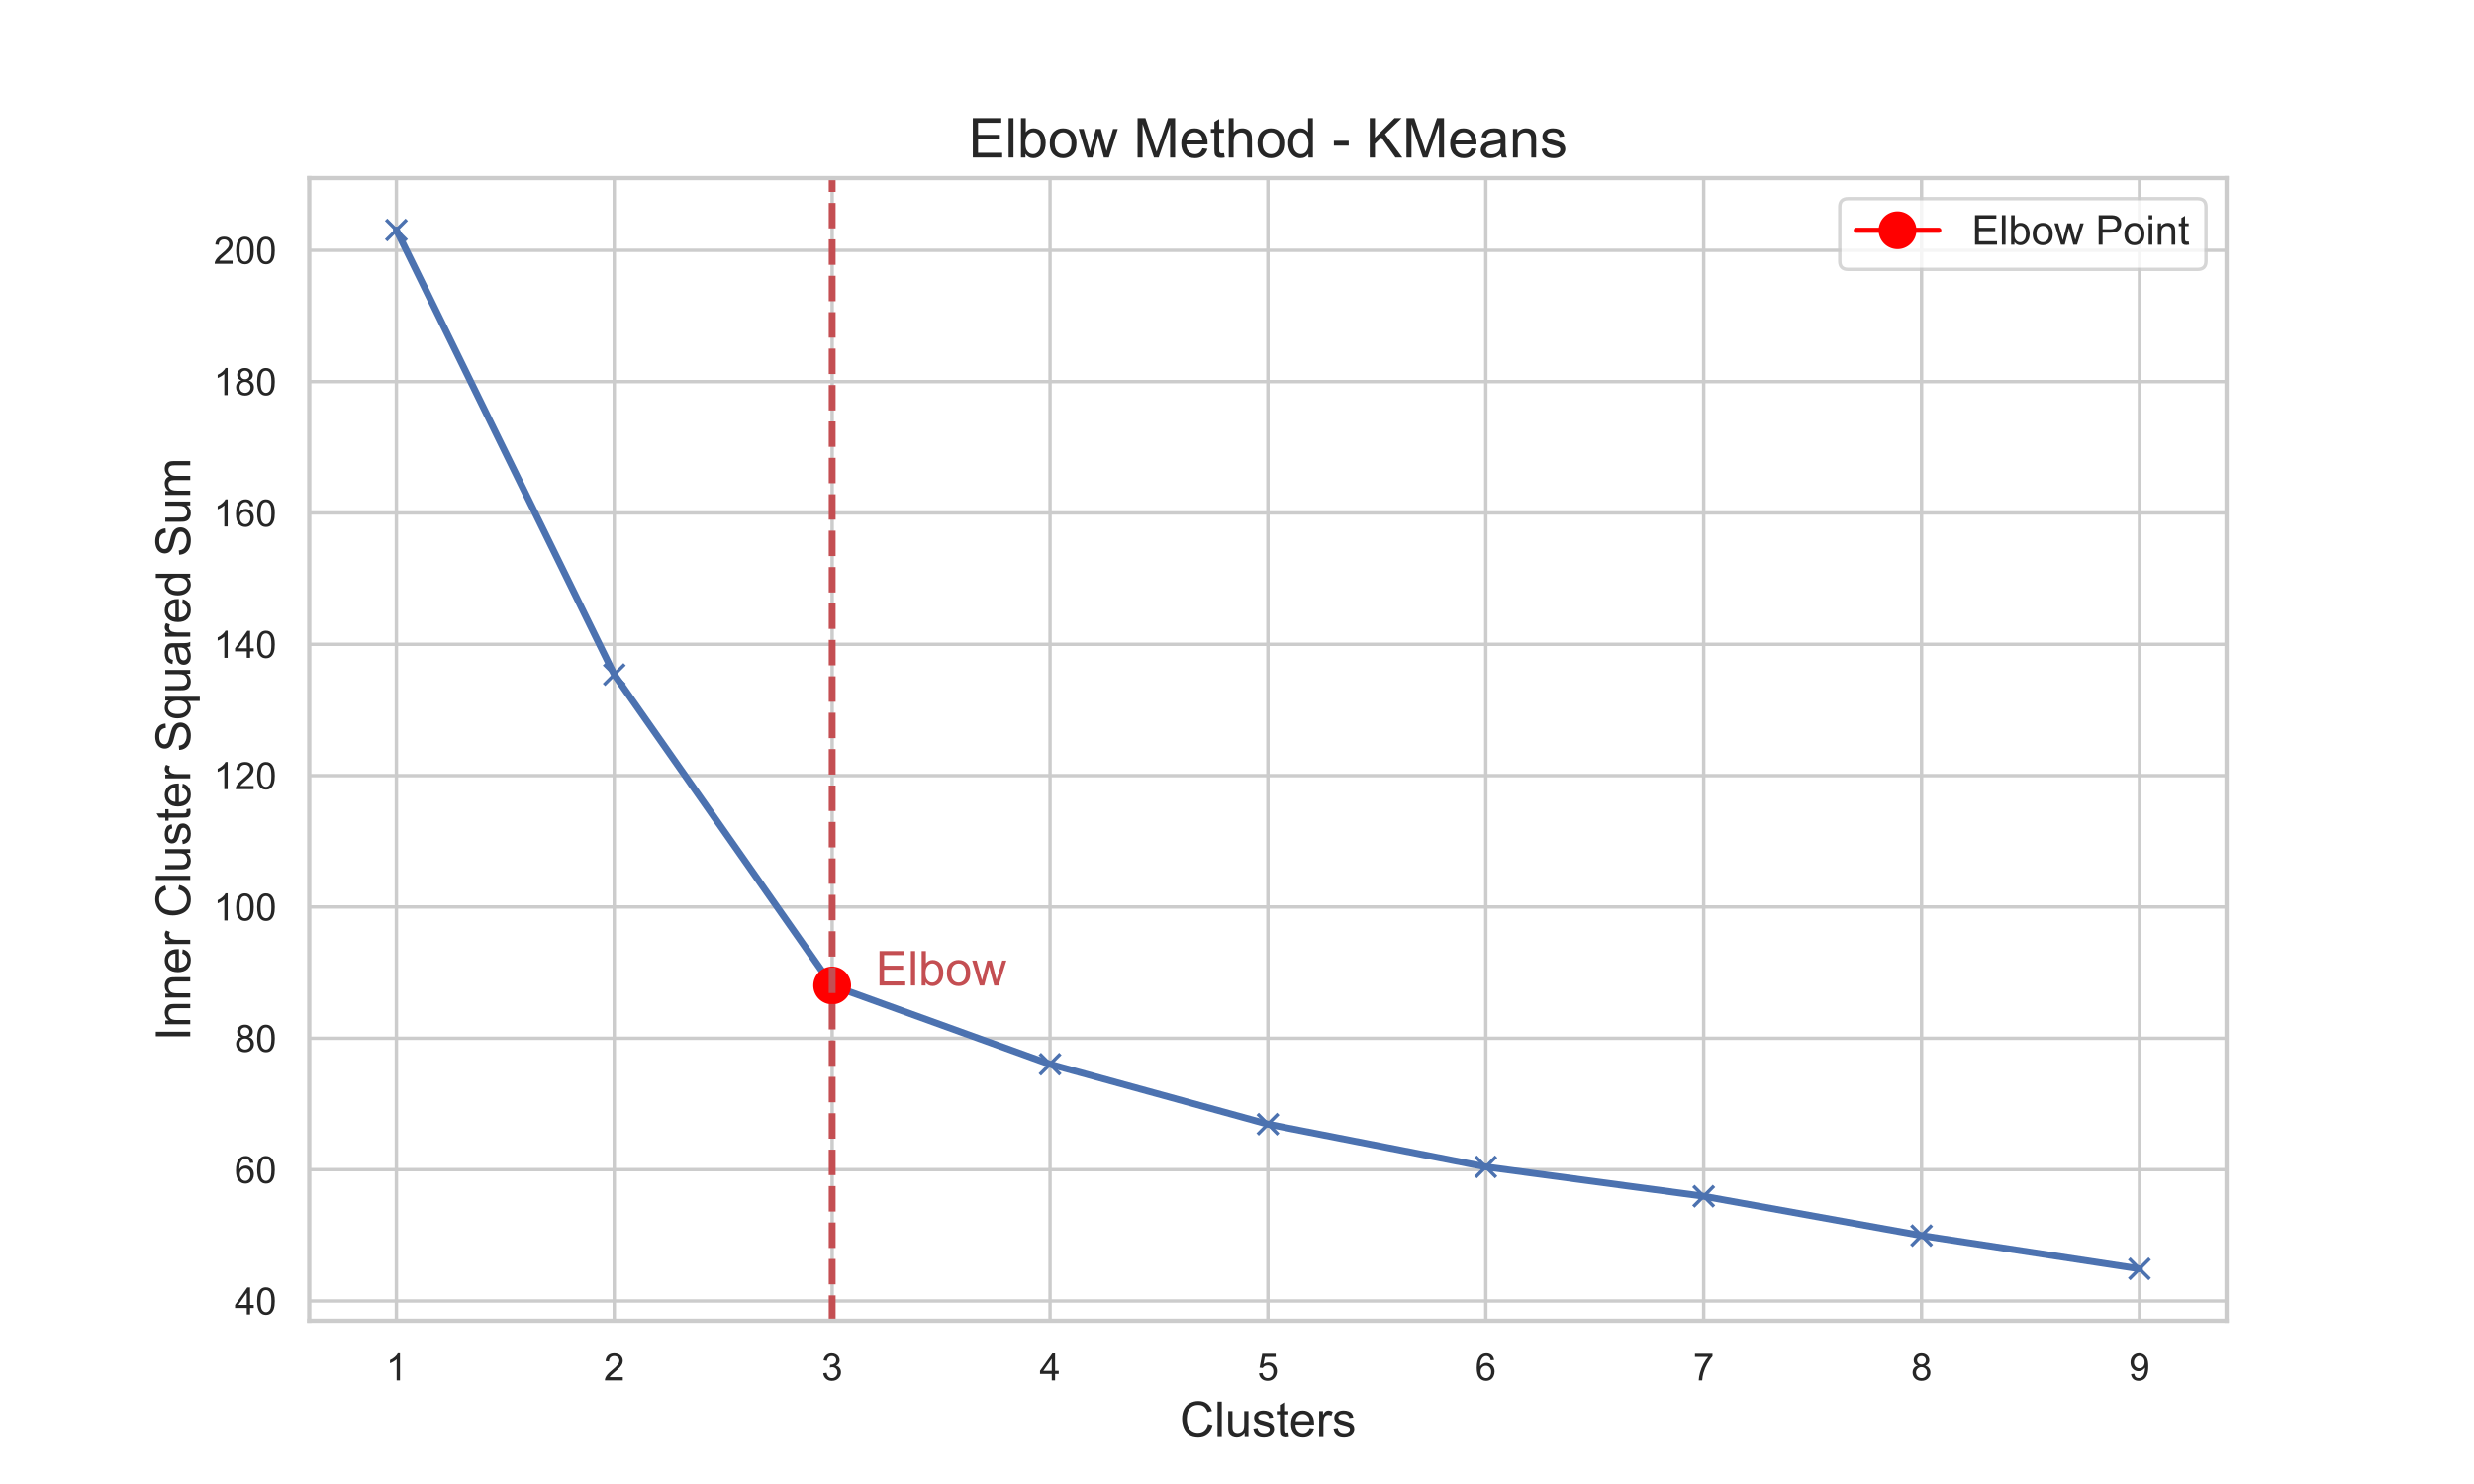
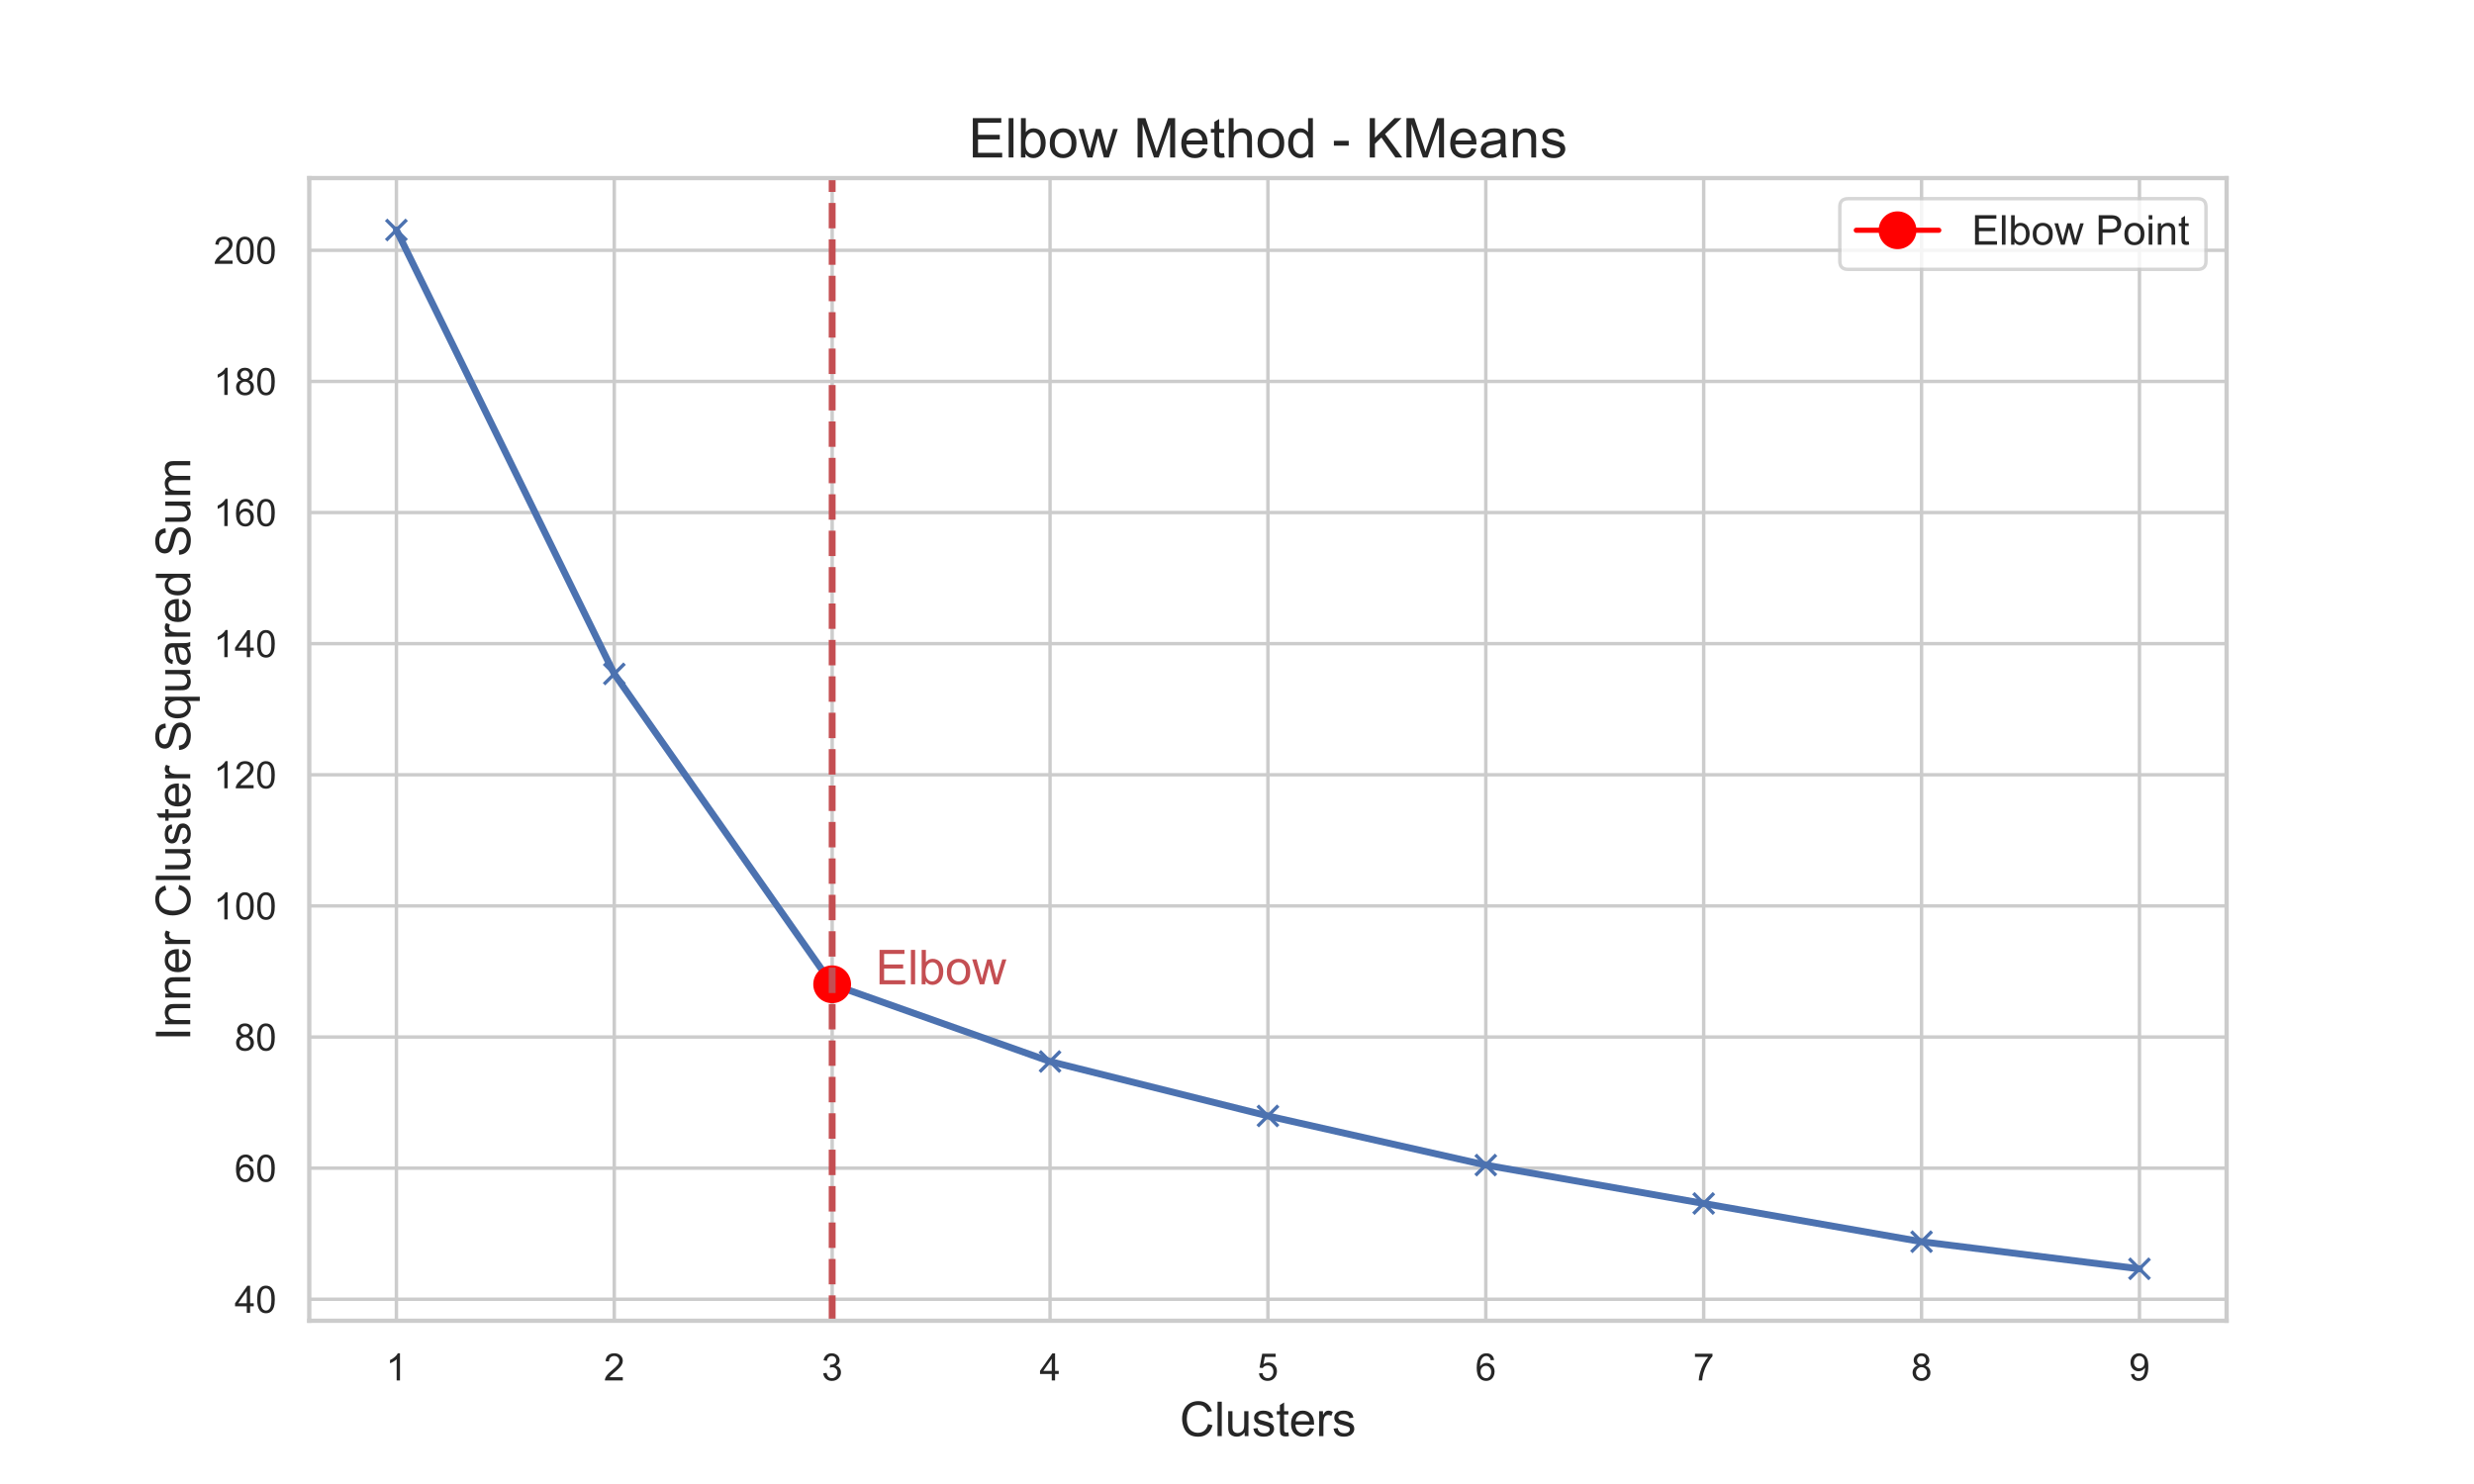
<svg xmlns="http://www.w3.org/2000/svg" xmlns:xlink="http://www.w3.org/1999/xlink" width="720pt" height="432pt" viewBox="0 0 720 432" version="1.1">
  <defs>
    <style type="text/css">*{stroke-linejoin: round; stroke-linecap: butt}</style>
  </defs>
  <g id="figure_1">
    <g id="patch_1">
      <path d="M 0 432  L 720 432  L 720 0  L 0 0  z " style="fill: #ffffff" />
    </g>
    <g id="axes_1">
      <g id="patch_2">
        <path d="M 90 384.48  L 648 384.48  L 648 51.84  L 90 51.84  z " style="fill: #ffffff" />
      </g>
      <g id="matplotlib.axis_1">
        <g id="xtick_1">
          <g id="line2d_1">
-             <path d="M 115.364 384.48  L 115.364 51.84  " clip-path="url(#p6720362944)" style="fill: none; stroke: #cccccc; stroke-linecap: round" />
+             <path d="M 115.364 384.48  L 115.364 51.84  " clip-path="url(#pd04f9b2364)" style="fill: none; stroke: #cccccc; stroke-linecap: round" />
          </g>
          <g id="text_1">
            <g style="fill: #262626" transform="translate(112.3051 401.8536) scale(0.11 -0.11)">
              <defs>
                <path id="ArialMT-31" d="M 2384 0  L 1822 0  L 1822 3584  Q 1619 3391 1289 3197  Q 959 3003 697 2906  L 697 3450  Q 1169 3672 1522 3987  Q 1875 4303 2022 4600  L 2384 4600  L 2384 0  z " transform="scale(0.015625)" />
              </defs>
              <use xlink:href="#ArialMT-31" />
            </g>
          </g>
        </g>
        <g id="xtick_2">
          <g id="line2d_2">
-             <path d="M 178.773 384.48  L 178.773 51.84  " clip-path="url(#p6720362944)" style="fill: none; stroke: #cccccc; stroke-linecap: round" />
+             <path d="M 178.773 384.48  L 178.773 51.84  " clip-path="url(#pd04f9b2364)" style="fill: none; stroke: #cccccc; stroke-linecap: round" />
          </g>
          <g id="text_2">
            <g style="fill: #262626" transform="translate(175.7142 401.8536) scale(0.11 -0.11)">
              <defs>
                <path id="ArialMT-32" d="M 3222 541  L 3222 0  L 194 0  Q 188 203 259 391  Q 375 700 629 1000  Q 884 1300 1366 1694  Q 2113 2306 2375 2664  Q 2638 3022 2638 3341  Q 2638 3675 2398 3904  Q 2159 4134 1775 4134  Q 1369 4134 1125 3890  Q 881 3647 878 3216  L 300 3275  Q 359 3922 746 4261  Q 1134 4600 1788 4600  Q 2447 4600 2831 4234  Q 3216 3869 3216 3328  Q 3216 3053 3103 2787  Q 2991 2522 2730 2228  Q 2469 1934 1863 1422  Q 1356 997 1212 845  Q 1069 694 975 541  L 3222 541  z " transform="scale(0.015625)" />
              </defs>
              <use xlink:href="#ArialMT-32" />
            </g>
          </g>
        </g>
        <g id="xtick_3">
          <g id="line2d_3">
-             <path d="M 242.182 384.48  L 242.182 51.84  " clip-path="url(#p6720362944)" style="fill: none; stroke: #cccccc; stroke-linecap: round" />
+             <path d="M 242.182 384.48  L 242.182 51.84  " clip-path="url(#pd04f9b2364)" style="fill: none; stroke: #cccccc; stroke-linecap: round" />
          </g>
          <g id="text_3">
            <g style="fill: #262626" transform="translate(239.1233 401.8536) scale(0.11 -0.11)">
              <defs>
                <path id="ArialMT-33" d="M 269 1209  L 831 1284  Q 928 806 1161 595  Q 1394 384 1728 384  Q 2125 384 2398 659  Q 2672 934 2672 1341  Q 2672 1728 2419 1979  Q 2166 2231 1775 2231  Q 1616 2231 1378 2169  L 1441 2663  Q 1497 2656 1531 2656  Q 1891 2656 2178 2843  Q 2466 3031 2466 3422  Q 2466 3731 2256 3934  Q 2047 4138 1716 4138  Q 1388 4138 1169 3931  Q 950 3725 888 3313  L 325 3413  Q 428 3978 793 4289  Q 1159 4600 1703 4600  Q 2078 4600 2393 4439  Q 2709 4278 2876 4000  Q 3044 3722 3044 3409  Q 3044 3113 2884 2869  Q 2725 2625 2413 2481  Q 2819 2388 3044 2092  Q 3269 1797 3269 1353  Q 3269 753 2831 336  Q 2394 -81 1725 -81  Q 1122 -81 723 278  Q 325 638 269 1209  z " transform="scale(0.015625)" />
              </defs>
              <use xlink:href="#ArialMT-33" />
            </g>
          </g>
        </g>
        <g id="xtick_4">
          <g id="line2d_4">
-             <path d="M 305.591 384.48  L 305.591 51.84  " clip-path="url(#p6720362944)" style="fill: none; stroke: #cccccc; stroke-linecap: round" />
+             <path d="M 305.591 384.48  L 305.591 51.84  " clip-path="url(#pd04f9b2364)" style="fill: none; stroke: #cccccc; stroke-linecap: round" />
          </g>
          <g id="text_4">
            <g style="fill: #262626" transform="translate(302.5324 401.8536) scale(0.11 -0.11)">
              <defs>
                <path id="ArialMT-34" d="M 2069 0  L 2069 1097  L 81 1097  L 81 1613  L 2172 4581  L 2631 4581  L 2631 1613  L 3250 1613  L 3250 1097  L 2631 1097  L 2631 0  L 2069 0  z M 2069 1613  L 2069 3678  L 634 1613  L 2069 1613  z " transform="scale(0.015625)" />
              </defs>
              <use xlink:href="#ArialMT-34" />
            </g>
          </g>
        </g>
        <g id="xtick_5">
          <g id="line2d_5">
-             <path d="M 369 384.48  L 369 51.84  " clip-path="url(#p6720362944)" style="fill: none; stroke: #cccccc; stroke-linecap: round" />
+             <path d="M 369 384.48  L 369 51.84  " clip-path="url(#pd04f9b2364)" style="fill: none; stroke: #cccccc; stroke-linecap: round" />
          </g>
          <g id="text_5">
            <g style="fill: #262626" transform="translate(365.9415 401.8536) scale(0.11 -0.11)">
              <defs>
                <path id="ArialMT-35" d="M 266 1200  L 856 1250  Q 922 819 1161 601  Q 1400 384 1738 384  Q 2144 384 2425 690  Q 2706 997 2706 1503  Q 2706 1984 2436 2262  Q 2166 2541 1728 2541  Q 1456 2541 1237 2417  Q 1019 2294 894 2097  L 366 2166  L 809 4519  L 3088 4519  L 3088 3981  L 1259 3981  L 1013 2750  Q 1425 3038 1878 3038  Q 2478 3038 2890 2622  Q 3303 2206 3303 1553  Q 3303 931 2941 478  Q 2500 -78 1738 -78  Q 1113 -78 717 272  Q 322 622 266 1200  z " transform="scale(0.015625)" />
              </defs>
              <use xlink:href="#ArialMT-35" />
            </g>
          </g>
        </g>
        <g id="xtick_6">
          <g id="line2d_6">
-             <path d="M 432.409 384.48  L 432.409 51.84  " clip-path="url(#p6720362944)" style="fill: none; stroke: #cccccc; stroke-linecap: round" />
+             <path d="M 432.409 384.48  L 432.409 51.84  " clip-path="url(#pd04f9b2364)" style="fill: none; stroke: #cccccc; stroke-linecap: round" />
          </g>
          <g id="text_6">
            <g style="fill: #262626" transform="translate(429.3506 401.8536) scale(0.11 -0.11)">
              <defs>
                <path id="ArialMT-36" d="M 3184 3459  L 2625 3416  Q 2550 3747 2413 3897  Q 2184 4138 1850 4138  Q 1581 4138 1378 3988  Q 1113 3794 959 3422  Q 806 3050 800 2363  Q 1003 2672 1297 2822  Q 1591 2972 1913 2972  Q 2475 2972 2870 2558  Q 3266 2144 3266 1488  Q 3266 1056 3080 686  Q 2894 316 2569 119  Q 2244 -78 1831 -78  Q 1128 -78 684 439  Q 241 956 241 2144  Q 241 3472 731 4075  Q 1159 4600 1884 4600  Q 2425 4600 2770 4297  Q 3116 3994 3184 3459  z M 888 1484  Q 888 1194 1011 928  Q 1134 663 1356 523  Q 1578 384 1822 384  Q 2178 384 2434 671  Q 2691 959 2691 1453  Q 2691 1928 2437 2201  Q 2184 2475 1800 2475  Q 1419 2475 1153 2201  Q 888 1928 888 1484  z " transform="scale(0.015625)" />
              </defs>
              <use xlink:href="#ArialMT-36" />
            </g>
          </g>
        </g>
        <g id="xtick_7">
          <g id="line2d_7">
-             <path d="M 495.818 384.48  L 495.818 51.84  " clip-path="url(#p6720362944)" style="fill: none; stroke: #cccccc; stroke-linecap: round" />
+             <path d="M 495.818 384.48  L 495.818 51.84  " clip-path="url(#pd04f9b2364)" style="fill: none; stroke: #cccccc; stroke-linecap: round" />
          </g>
          <g id="text_7">
            <g style="fill: #262626" transform="translate(492.7597 401.8536) scale(0.11 -0.11)">
              <defs>
                <path id="ArialMT-37" d="M 303 3981  L 303 4522  L 3269 4522  L 3269 4084  Q 2831 3619 2401 2847  Q 1972 2075 1738 1259  Q 1569 684 1522 0  L 944 0  Q 953 541 1156 1306  Q 1359 2072 1739 2783  Q 2119 3494 2547 3981  L 303 3981  z " transform="scale(0.015625)" />
              </defs>
              <use xlink:href="#ArialMT-37" />
            </g>
          </g>
        </g>
        <g id="xtick_8">
          <g id="line2d_8">
-             <path d="M 559.227 384.48  L 559.227 51.84  " clip-path="url(#p6720362944)" style="fill: none; stroke: #cccccc; stroke-linecap: round" />
+             <path d="M 559.227 384.48  L 559.227 51.84  " clip-path="url(#pd04f9b2364)" style="fill: none; stroke: #cccccc; stroke-linecap: round" />
          </g>
          <g id="text_8">
            <g style="fill: #262626" transform="translate(556.1688 401.8536) scale(0.11 -0.11)">
              <defs>
                <path id="ArialMT-38" d="M 1131 2484  Q 781 2613 612 2850  Q 444 3088 444 3419  Q 444 3919 803 4259  Q 1163 4600 1759 4600  Q 2359 4600 2725 4251  Q 3091 3903 3091 3403  Q 3091 3084 2923 2848  Q 2756 2613 2416 2484  Q 2838 2347 3058 2040  Q 3278 1734 3278 1309  Q 3278 722 2862 322  Q 2447 -78 1769 -78  Q 1091 -78 675 323  Q 259 725 259 1325  Q 259 1772 486 2073  Q 713 2375 1131 2484  z M 1019 3438  Q 1019 3113 1228 2906  Q 1438 2700 1772 2700  Q 2097 2700 2305 2904  Q 2513 3109 2513 3406  Q 2513 3716 2298 3927  Q 2084 4138 1766 4138  Q 1444 4138 1231 3931  Q 1019 3725 1019 3438  z M 838 1322  Q 838 1081 952 856  Q 1066 631 1291 507  Q 1516 384 1775 384  Q 2178 384 2440 643  Q 2703 903 2703 1303  Q 2703 1709 2433 1975  Q 2163 2241 1756 2241  Q 1359 2241 1098 1978  Q 838 1716 838 1322  z " transform="scale(0.015625)" />
              </defs>
              <use xlink:href="#ArialMT-38" />
            </g>
          </g>
        </g>
        <g id="xtick_9">
          <g id="line2d_9">
-             <path d="M 622.636 384.48  L 622.636 51.84  " clip-path="url(#p6720362944)" style="fill: none; stroke: #cccccc; stroke-linecap: round" />
+             <path d="M 622.636 384.48  L 622.636 51.84  " clip-path="url(#pd04f9b2364)" style="fill: none; stroke: #cccccc; stroke-linecap: round" />
          </g>
          <g id="text_9">
            <g style="fill: #262626" transform="translate(619.5778 401.8536) scale(0.11 -0.11)">
              <defs>
                <path id="ArialMT-39" d="M 350 1059  L 891 1109  Q 959 728 1153 556  Q 1347 384 1650 384  Q 1909 384 2104 503  Q 2300 622 2425 820  Q 2550 1019 2634 1356  Q 2719 1694 2719 2044  Q 2719 2081 2716 2156  Q 2547 1888 2255 1720  Q 1963 1553 1622 1553  Q 1053 1553 659 1965  Q 266 2378 266 3053  Q 266 3750 677 4175  Q 1088 4600 1706 4600  Q 2153 4600 2523 4359  Q 2894 4119 3086 3673  Q 3278 3228 3278 2384  Q 3278 1506 3087 986  Q 2897 466 2520 194  Q 2144 -78 1638 -78  Q 1100 -78 759 220  Q 419 519 350 1059  z M 2653 3081  Q 2653 3566 2395 3850  Q 2138 4134 1775 4134  Q 1400 4134 1122 3828  Q 844 3522 844 3034  Q 844 2597 1108 2323  Q 1372 2050 1759 2050  Q 2150 2050 2401 2323  Q 2653 2597 2653 3081  z " transform="scale(0.015625)" />
              </defs>
              <use xlink:href="#ArialMT-39" />
            </g>
          </g>
        </g>
        <g id="text_10">
          <g style="fill: #262626" transform="translate(343.3286 418.0608) scale(0.14 -0.14)">
            <defs>
              <path id="ArialMT-43" d="M 3763 1606  L 4369 1453  Q 4178 706 3683 314  Q 3188 -78 2472 -78  Q 1731 -78 1267 223  Q 803 525 561 1097  Q 319 1669 319 2325  Q 319 3041 592 3573  Q 866 4106 1370 4382  Q 1875 4659 2481 4659  Q 3169 4659 3637 4309  Q 4106 3959 4291 3325  L 3694 3184  Q 3534 3684 3231 3912  Q 2928 4141 2469 4141  Q 1941 4141 1586 3887  Q 1231 3634 1087 3207  Q 944 2781 944 2328  Q 944 1744 1114 1308  Q 1284 872 1643 656  Q 2003 441 2422 441  Q 2931 441 3284 734  Q 3638 1028 3763 1606  z " transform="scale(0.015625)" />
              <path id="ArialMT-6c" d="M 409 0  L 409 4581  L 972 4581  L 972 0  L 409 0  z " transform="scale(0.015625)" />
              <path id="ArialMT-75" d="M 2597 0  L 2597 488  Q 2209 -75 1544 -75  Q 1250 -75 995 37  Q 741 150 617 320  Q 494 491 444 738  Q 409 903 409 1263  L 409 3319  L 972 3319  L 972 1478  Q 972 1038 1006 884  Q 1059 663 1231 536  Q 1403 409 1656 409  Q 1909 409 2131 539  Q 2353 669 2445 892  Q 2538 1116 2538 1541  L 2538 3319  L 3100 3319  L 3100 0  L 2597 0  z " transform="scale(0.015625)" />
              <path id="ArialMT-73" d="M 197 991  L 753 1078  Q 800 744 1014 566  Q 1228 388 1613 388  Q 2000 388 2187 545  Q 2375 703 2375 916  Q 2375 1106 2209 1216  Q 2094 1291 1634 1406  Q 1016 1563 777 1677  Q 538 1791 414 1992  Q 291 2194 291 2438  Q 291 2659 392 2848  Q 494 3038 669 3163  Q 800 3259 1026 3326  Q 1253 3394 1513 3394  Q 1903 3394 2198 3281  Q 2494 3169 2634 2976  Q 2775 2784 2828 2463  L 2278 2388  Q 2241 2644 2061 2787  Q 1881 2931 1553 2931  Q 1166 2931 1000 2803  Q 834 2675 834 2503  Q 834 2394 903 2306  Q 972 2216 1119 2156  Q 1203 2125 1616 2013  Q 2213 1853 2448 1751  Q 2684 1650 2818 1456  Q 2953 1263 2953 975  Q 2953 694 2789 445  Q 2625 197 2315 61  Q 2006 -75 1616 -75  Q 969 -75 630 194  Q 291 463 197 991  z " transform="scale(0.015625)" />
              <path id="ArialMT-74" d="M 1650 503  L 1731 6  Q 1494 -44 1306 -44  Q 1000 -44 831 53  Q 663 150 594 308  Q 525 466 525 972  L 525 2881  L 113 2881  L 113 3319  L 525 3319  L 525 4141  L 1084 4478  L 1084 3319  L 1650 3319  L 1650 2881  L 1084 2881  L 1084 941  Q 1084 700 1114 631  Q 1144 563 1211 522  Q 1278 481 1403 481  Q 1497 481 1650 503  z " transform="scale(0.015625)" />
              <path id="ArialMT-65" d="M 2694 1069  L 3275 997  Q 3138 488 2766 206  Q 2394 -75 1816 -75  Q 1088 -75 661 373  Q 234 822 234 1631  Q 234 2469 665 2931  Q 1097 3394 1784 3394  Q 2450 3394 2872 2941  Q 3294 2488 3294 1666  Q 3294 1616 3291 1516  L 816 1516  Q 847 969 1125 678  Q 1403 388 1819 388  Q 2128 388 2347 550  Q 2566 713 2694 1069  z M 847 1978  L 2700 1978  Q 2663 2397 2488 2606  Q 2219 2931 1791 2931  Q 1403 2931 1139 2672  Q 875 2413 847 1978  z " transform="scale(0.015625)" />
              <path id="ArialMT-72" d="M 416 0  L 416 3319  L 922 3319  L 922 2816  Q 1116 3169 1280 3281  Q 1444 3394 1641 3394  Q 1925 3394 2219 3213  L 2025 2691  Q 1819 2813 1613 2813  Q 1428 2813 1281 2702  Q 1134 2591 1072 2394  Q 978 2094 978 1738  L 978 0  L 416 0  z " transform="scale(0.015625)" />
            </defs>
            <use xlink:href="#ArialMT-43" />
            <use xlink:href="#ArialMT-6c" x="72.217" />
            <use xlink:href="#ArialMT-75" x="94.434" />
            <use xlink:href="#ArialMT-73" x="150.049" />
            <use xlink:href="#ArialMT-74" x="200.049" />
            <use xlink:href="#ArialMT-65" x="227.832" />
            <use xlink:href="#ArialMT-72" x="283.447" />
            <use xlink:href="#ArialMT-73" x="316.748" />
          </g>
        </g>
      </g>
      <g id="matplotlib.axis_2">
        <g id="ytick_1">
          <g id="line2d_10">
-             <path d="M 90 378.716  L 648 378.716  " clip-path="url(#p6720362944)" style="fill: none; stroke: #cccccc; stroke-linecap: round" />
+             <path d="M 90 378.227  L 648 378.227  " clip-path="url(#pd04f9b2364)" style="fill: none; stroke: #cccccc; stroke-linecap: round" />
          </g>
          <g id="text_11">
-             <g style="fill: #262626" transform="translate(68.26594 382.6531) scale(0.11 -0.11)">
+             <g style="fill: #262626" transform="translate(68.26594 382.1635) scale(0.11 -0.11)">
              <defs>
                <path id="ArialMT-30" d="M 266 2259  Q 266 3072 433 3567  Q 600 4063 929 4331  Q 1259 4600 1759 4600  Q 2128 4600 2406 4451  Q 2684 4303 2865 4023  Q 3047 3744 3150 3342  Q 3253 2941 3253 2259  Q 3253 1453 3087 958  Q 2922 463 2592 192  Q 2263 -78 1759 -78  Q 1097 -78 719 397  Q 266 969 266 2259  z M 844 2259  Q 844 1131 1108 757  Q 1372 384 1759 384  Q 2147 384 2411 759  Q 2675 1134 2675 2259  Q 2675 3391 2411 3762  Q 2147 4134 1753 4134  Q 1366 4134 1134 3806  Q 844 3388 844 2259  z " transform="scale(0.015625)" />
              </defs>
              <use xlink:href="#ArialMT-34" />
              <use xlink:href="#ArialMT-30" x="55.615" />
            </g>
          </g>
        </g>
        <g id="ytick_2">
          <g id="line2d_11">
-             <path d="M 90 340.485  L 648 340.485  " clip-path="url(#p6720362944)" style="fill: none; stroke: #cccccc; stroke-linecap: round" />
+             <path d="M 90 340.055  L 648 340.055  " clip-path="url(#pd04f9b2364)" style="fill: none; stroke: #cccccc; stroke-linecap: round" />
          </g>
          <g id="text_12">
-             <g style="fill: #262626" transform="translate(68.26594 344.4215) scale(0.11 -0.11)">
+             <g style="fill: #262626" transform="translate(68.26594 343.9922) scale(0.11 -0.11)">
              <use xlink:href="#ArialMT-36" />
              <use xlink:href="#ArialMT-30" x="55.615" />
            </g>
          </g>
        </g>
        <g id="ytick_3">
          <g id="line2d_12">
-             <path d="M 90 302.253  L 648 302.253  " clip-path="url(#p6720362944)" style="fill: none; stroke: #cccccc; stroke-linecap: round" />
+             <path d="M 90 301.884  L 648 301.884  " clip-path="url(#pd04f9b2364)" style="fill: none; stroke: #cccccc; stroke-linecap: round" />
          </g>
          <g id="text_13">
-             <g style="fill: #262626" transform="translate(68.26594 306.1899) scale(0.11 -0.11)">
+             <g style="fill: #262626" transform="translate(68.26594 305.8209) scale(0.11 -0.11)">
              <use xlink:href="#ArialMT-38" />
              <use xlink:href="#ArialMT-30" x="55.615" />
            </g>
          </g>
        </g>
        <g id="ytick_4">
          <g id="line2d_13">
-             <path d="M 90 264.021  L 648 264.021  " clip-path="url(#p6720362944)" style="fill: none; stroke: #cccccc; stroke-linecap: round" />
+             <path d="M 90 263.713  L 648 263.713  " clip-path="url(#pd04f9b2364)" style="fill: none; stroke: #cccccc; stroke-linecap: round" />
          </g>
          <g id="text_14">
-             <g style="fill: #262626" transform="translate(62.14891 267.9583) scale(0.11 -0.11)">
+             <g style="fill: #262626" transform="translate(62.14891 267.6496) scale(0.11 -0.11)">
              <use xlink:href="#ArialMT-31" />
              <use xlink:href="#ArialMT-30" x="55.615" />
              <use xlink:href="#ArialMT-30" x="111.23" />
            </g>
          </g>
        </g>
        <g id="ytick_5">
          <g id="line2d_14">
-             <path d="M 90 225.79  L 648 225.79  " clip-path="url(#p6720362944)" style="fill: none; stroke: #cccccc; stroke-linecap: round" />
+             <path d="M 90 225.541  L 648 225.541  " clip-path="url(#pd04f9b2364)" style="fill: none; stroke: #cccccc; stroke-linecap: round" />
          </g>
          <g id="text_15">
-             <g style="fill: #262626" transform="translate(62.14891 229.7266) scale(0.11 -0.11)">
+             <g style="fill: #262626" transform="translate(62.14891 229.4783) scale(0.11 -0.11)">
              <use xlink:href="#ArialMT-31" />
              <use xlink:href="#ArialMT-32" x="55.615" />
              <use xlink:href="#ArialMT-30" x="111.23" />
            </g>
          </g>
        </g>
        <g id="ytick_6">
          <g id="line2d_15">
-             <path d="M 90 187.558  L 648 187.558  " clip-path="url(#p6720362944)" style="fill: none; stroke: #cccccc; stroke-linecap: round" />
+             <path d="M 90 187.37  L 648 187.37  " clip-path="url(#pd04f9b2364)" style="fill: none; stroke: #cccccc; stroke-linecap: round" />
          </g>
          <g id="text_16">
-             <g style="fill: #262626" transform="translate(62.14891 191.495) scale(0.11 -0.11)">
+             <g style="fill: #262626" transform="translate(62.14891 191.3069) scale(0.11 -0.11)">
              <use xlink:href="#ArialMT-31" />
              <use xlink:href="#ArialMT-34" x="55.615" />
              <use xlink:href="#ArialMT-30" x="111.23" />
            </g>
          </g>
        </g>
        <g id="ytick_7">
          <g id="line2d_16">
-             <path d="M 90 149.327  L 648 149.327  " clip-path="url(#p6720362944)" style="fill: none; stroke: #cccccc; stroke-linecap: round" />
+             <path d="M 90 149.199  L 648 149.199  " clip-path="url(#pd04f9b2364)" style="fill: none; stroke: #cccccc; stroke-linecap: round" />
          </g>
          <g id="text_17">
-             <g style="fill: #262626" transform="translate(62.14891 153.2634) scale(0.11 -0.11)">
+             <g style="fill: #262626" transform="translate(62.14891 153.1356) scale(0.11 -0.11)">
              <use xlink:href="#ArialMT-31" />
              <use xlink:href="#ArialMT-36" x="55.615" />
              <use xlink:href="#ArialMT-30" x="111.23" />
            </g>
          </g>
        </g>
        <g id="ytick_8">
          <g id="line2d_17">
-             <path d="M 90 111.095  L 648 111.095  " clip-path="url(#p6720362944)" style="fill: none; stroke: #cccccc; stroke-linecap: round" />
+             <path d="M 90 111.028  L 648 111.028  " clip-path="url(#pd04f9b2364)" style="fill: none; stroke: #cccccc; stroke-linecap: round" />
          </g>
          <g id="text_18">
-             <g style="fill: #262626" transform="translate(62.14891 115.0318) scale(0.11 -0.11)">
+             <g style="fill: #262626" transform="translate(62.14891 114.9643) scale(0.11 -0.11)">
              <use xlink:href="#ArialMT-31" />
              <use xlink:href="#ArialMT-38" x="55.615" />
              <use xlink:href="#ArialMT-30" x="111.23" />
            </g>
          </g>
        </g>
        <g id="ytick_9">
          <g id="line2d_18">
-             <path d="M 90 72.863  L 648 72.863  " clip-path="url(#p6720362944)" style="fill: none; stroke: #cccccc; stroke-linecap: round" />
+             <path d="M 90 72.856  L 648 72.856  " clip-path="url(#pd04f9b2364)" style="fill: none; stroke: #cccccc; stroke-linecap: round" />
          </g>
          <g id="text_19">
-             <g style="fill: #262626" transform="translate(62.14891 76.80016) scale(0.11 -0.11)">
+             <g style="fill: #262626" transform="translate(62.14891 76.79303) scale(0.11 -0.11)">
              <use xlink:href="#ArialMT-32" />
              <use xlink:href="#ArialMT-30" x="55.615" />
              <use xlink:href="#ArialMT-30" x="111.23" />
            </g>
          </g>
        </g>
        <g id="text_20">
          <g style="fill: #262626" transform="translate(55.36641 302.9748) rotate(-90) scale(0.14 -0.14)">
            <defs>
              <path id="ArialMT-49" d="M 597 0  L 597 4581  L 1203 4581  L 1203 0  L 597 0  z " transform="scale(0.015625)" />
              <path id="ArialMT-6e" d="M 422 0  L 422 3319  L 928 3319  L 928 2847  Q 1294 3394 1984 3394  Q 2284 3394 2536 3286  Q 2788 3178 2913 3003  Q 3038 2828 3088 2588  Q 3119 2431 3119 2041  L 3119 0  L 2556 0  L 2556 2019  Q 2556 2363 2490 2533  Q 2425 2703 2258 2804  Q 2091 2906 1866 2906  Q 1506 2906 1245 2678  Q 984 2450 984 1813  L 984 0  L 422 0  z " transform="scale(0.015625)" />
              <path id="ArialMT-20" transform="scale(0.015625)" />
              <path id="ArialMT-53" d="M 288 1472  L 859 1522  Q 900 1178 1048 958  Q 1197 738 1509 602  Q 1822 466 2213 466  Q 2559 466 2825 569  Q 3091 672 3220 851  Q 3350 1031 3350 1244  Q 3350 1459 3225 1620  Q 3100 1781 2813 1891  Q 2628 1963 1997 2114  Q 1366 2266 1113 2400  Q 784 2572 623 2826  Q 463 3081 463 3397  Q 463 3744 659 4045  Q 856 4347 1234 4503  Q 1613 4659 2075 4659  Q 2584 4659 2973 4495  Q 3363 4331 3572 4012  Q 3781 3694 3797 3291  L 3216 3247  Q 3169 3681 2898 3903  Q 2628 4125 2100 4125  Q 1550 4125 1298 3923  Q 1047 3722 1047 3438  Q 1047 3191 1225 3031  Q 1400 2872 2139 2705  Q 2878 2538 3153 2413  Q 3553 2228 3743 1945  Q 3934 1663 3934 1294  Q 3934 928 3725 604  Q 3516 281 3123 101  Q 2731 -78 2241 -78  Q 1619 -78 1198 103  Q 778 284 539 648  Q 300 1013 288 1472  z " transform="scale(0.015625)" />
              <path id="ArialMT-71" d="M 2538 -1272  L 2538 353  Q 2406 169 2170 47  Q 1934 -75 1669 -75  Q 1078 -75 651 397  Q 225 869 225 1691  Q 225 2191 398 2587  Q 572 2984 901 3189  Q 1231 3394 1625 3394  Q 2241 3394 2594 2875  L 2594 3319  L 3100 3319  L 3100 -1272  L 2538 -1272  z M 803 1669  Q 803 1028 1072 708  Q 1341 388 1716 388  Q 2075 388 2334 692  Q 2594 997 2594 1619  Q 2594 2281 2320 2615  Q 2047 2950 1678 2950  Q 1313 2950 1058 2639  Q 803 2328 803 1669  z " transform="scale(0.015625)" />
              <path id="ArialMT-61" d="M 2588 409  Q 2275 144 1986 34  Q 1697 -75 1366 -75  Q 819 -75 525 192  Q 231 459 231 875  Q 231 1119 342 1320  Q 453 1522 633 1644  Q 813 1766 1038 1828  Q 1203 1872 1538 1913  Q 2219 1994 2541 2106  Q 2544 2222 2544 2253  Q 2544 2597 2384 2738  Q 2169 2928 1744 2928  Q 1347 2928 1158 2789  Q 969 2650 878 2297  L 328 2372  Q 403 2725 575 2942  Q 747 3159 1072 3276  Q 1397 3394 1825 3394  Q 2250 3394 2515 3294  Q 2781 3194 2906 3042  Q 3031 2891 3081 2659  Q 3109 2516 3109 2141  L 3109 1391  Q 3109 606 3145 398  Q 3181 191 3288 0  L 2700 0  Q 2613 175 2588 409  z M 2541 1666  Q 2234 1541 1622 1453  Q 1275 1403 1131 1340  Q 988 1278 909 1158  Q 831 1038 831 891  Q 831 666 1001 516  Q 1172 366 1500 366  Q 1825 366 2078 508  Q 2331 650 2450 897  Q 2541 1088 2541 1459  L 2541 1666  z " transform="scale(0.015625)" />
              <path id="ArialMT-64" d="M 2575 0  L 2575 419  Q 2259 -75 1647 -75  Q 1250 -75 917 144  Q 584 363 401 755  Q 219 1147 219 1656  Q 219 2153 384 2558  Q 550 2963 881 3178  Q 1213 3394 1622 3394  Q 1922 3394 2156 3267  Q 2391 3141 2538 2938  L 2538 4581  L 3097 4581  L 3097 0  L 2575 0  z M 797 1656  Q 797 1019 1065 703  Q 1334 388 1700 388  Q 2069 388 2326 689  Q 2584 991 2584 1609  Q 2584 2291 2321 2609  Q 2059 2928 1675 2928  Q 1300 2928 1048 2622  Q 797 2316 797 1656  z " transform="scale(0.015625)" />
              <path id="ArialMT-6d" d="M 422 0  L 422 3319  L 925 3319  L 925 2853  Q 1081 3097 1340 3245  Q 1600 3394 1931 3394  Q 2300 3394 2536 3241  Q 2772 3088 2869 2813  Q 3263 3394 3894 3394  Q 4388 3394 4653 3120  Q 4919 2847 4919 2278  L 4919 0  L 4359 0  L 4359 2091  Q 4359 2428 4304 2576  Q 4250 2725 4106 2815  Q 3963 2906 3769 2906  Q 3419 2906 3187 2673  Q 2956 2441 2956 1928  L 2956 0  L 2394 0  L 2394 2156  Q 2394 2531 2256 2718  Q 2119 2906 1806 2906  Q 1569 2906 1367 2781  Q 1166 2656 1075 2415  Q 984 2175 984 1722  L 984 0  L 422 0  z " transform="scale(0.015625)" />
            </defs>
            <use xlink:href="#ArialMT-49" />
            <use xlink:href="#ArialMT-6e" x="27.783" />
            <use xlink:href="#ArialMT-6e" x="83.398" />
            <use xlink:href="#ArialMT-65" x="139.014" />
            <use xlink:href="#ArialMT-72" x="194.629" />
            <use xlink:href="#ArialMT-20" x="227.93" />
            <use xlink:href="#ArialMT-43" x="255.713" />
            <use xlink:href="#ArialMT-6c" x="327.93" />
            <use xlink:href="#ArialMT-75" x="350.146" />
            <use xlink:href="#ArialMT-73" x="405.762" />
            <use xlink:href="#ArialMT-74" x="455.762" />
            <use xlink:href="#ArialMT-65" x="483.545" />
            <use xlink:href="#ArialMT-72" x="539.16" />
            <use xlink:href="#ArialMT-20" x="572.461" />
            <use xlink:href="#ArialMT-53" x="600.244" />
            <use xlink:href="#ArialMT-71" x="666.943" />
            <use xlink:href="#ArialMT-75" x="722.559" />
            <use xlink:href="#ArialMT-61" x="778.174" />
            <use xlink:href="#ArialMT-72" x="833.789" />
            <use xlink:href="#ArialMT-65" x="867.09" />
            <use xlink:href="#ArialMT-64" x="922.705" />
            <use xlink:href="#ArialMT-20" x="978.32" />
            <use xlink:href="#ArialMT-53" x="1006.104" />
            <use xlink:href="#ArialMT-75" x="1072.803" />
            <use xlink:href="#ArialMT-6d" x="1128.418" />
          </g>
        </g>
      </g>
      <g id="line2d_19">
-         <path d="M 115.364 66.96  L 178.773 196.378  L 242.182 286.881  L 305.591 309.803  L 369 327.268  L 432.409 339.696  L 495.818 348.238  L 559.227 359.683  L 622.636 369.36  " clip-path="url(#p6720362944)" style="fill: none; stroke: #4c72b0; stroke-width: 2; stroke-linecap: round" />
+         <path d="M 115.364 66.96  L 178.773 196.176  L 242.182 286.536  L 305.591 309.009  L 369 324.857  L 432.409 339.162  L 495.818 350.34  L 559.227 361.467  L 622.636 369.36  " clip-path="url(#pd04f9b2364)" style="fill: none; stroke: #4c72b0; stroke-width: 2; stroke-linecap: round" />
        <defs>
-           <path id="mfbbf47f372" d="M -3 3  L 3 -3  M -3 -3  L 3 3  " style="stroke: #4c72b0" />
+           <path id="m9b752b8e2d" d="M -3 3  L 3 -3  M -3 -3  L 3 3  " style="stroke: #4c72b0" />
        </defs>
-         <g clip-path="url(#p6720362944)">
-           <use xlink:href="#mfbbf47f372" x="115.364" y="66.96" style="fill: #4c72b0; stroke: #4c72b0" />
-           <use xlink:href="#mfbbf47f372" x="178.773" y="196.378" style="fill: #4c72b0; stroke: #4c72b0" />
-           <use xlink:href="#mfbbf47f372" x="242.182" y="286.881" style="fill: #4c72b0; stroke: #4c72b0" />
-           <use xlink:href="#mfbbf47f372" x="305.591" y="309.803" style="fill: #4c72b0; stroke: #4c72b0" />
-           <use xlink:href="#mfbbf47f372" x="369" y="327.268" style="fill: #4c72b0; stroke: #4c72b0" />
-           <use xlink:href="#mfbbf47f372" x="432.409" y="339.696" style="fill: #4c72b0; stroke: #4c72b0" />
-           <use xlink:href="#mfbbf47f372" x="495.818" y="348.238" style="fill: #4c72b0; stroke: #4c72b0" />
-           <use xlink:href="#mfbbf47f372" x="559.227" y="359.683" style="fill: #4c72b0; stroke: #4c72b0" />
-           <use xlink:href="#mfbbf47f372" x="622.636" y="369.36" style="fill: #4c72b0; stroke: #4c72b0" />
+         <g clip-path="url(#pd04f9b2364)">
+           <use xlink:href="#m9b752b8e2d" x="115.364" y="66.96" style="fill: #4c72b0; stroke: #4c72b0" />
+           <use xlink:href="#m9b752b8e2d" x="178.773" y="196.176" style="fill: #4c72b0; stroke: #4c72b0" />
+           <use xlink:href="#m9b752b8e2d" x="242.182" y="286.536" style="fill: #4c72b0; stroke: #4c72b0" />
+           <use xlink:href="#m9b752b8e2d" x="305.591" y="309.009" style="fill: #4c72b0; stroke: #4c72b0" />
+           <use xlink:href="#m9b752b8e2d" x="369" y="324.857" style="fill: #4c72b0; stroke: #4c72b0" />
+           <use xlink:href="#m9b752b8e2d" x="432.409" y="339.162" style="fill: #4c72b0; stroke: #4c72b0" />
+           <use xlink:href="#m9b752b8e2d" x="495.818" y="350.34" style="fill: #4c72b0; stroke: #4c72b0" />
+           <use xlink:href="#m9b752b8e2d" x="559.227" y="361.467" style="fill: #4c72b0; stroke: #4c72b0" />
+           <use xlink:href="#m9b752b8e2d" x="622.636" y="369.36" style="fill: #4c72b0; stroke: #4c72b0" />
        </g>
      </g>
      <g id="line2d_20">
-         <path d="M 242.182 286.881  " clip-path="url(#p6720362944)" style="fill: none; stroke: #ff0000; stroke-width: 1.5; stroke-linecap: round" />
+         <path d="M 242.182 286.536  " clip-path="url(#pd04f9b2364)" style="fill: none; stroke: #ff0000; stroke-width: 1.5; stroke-linecap: round" />
        <defs>
-           <path id="mc8c0bf37c7" d="M 0 5  C 1.326 5 2.598 4.473 3.536 3.536  C 4.473 2.598 5 1.326 5 0  C 5 -1.326 4.473 -2.598 3.536 -3.536  C 2.598 -4.473 1.326 -5 0 -5  C -1.326 -5 -2.598 -4.473 -3.536 -3.536  C -4.473 -2.598 -5 -1.326 -5 0  C -5 1.326 -4.473 2.598 -3.536 3.536  C -2.598 4.473 -1.326 5 0 5  z " style="stroke: #ff0000" />
+           <path id="m5c5d468440" d="M 0 5  C 1.326 5 2.598 4.473 3.536 3.536  C 4.473 2.598 5 1.326 5 0  C 5 -1.326 4.473 -2.598 3.536 -3.536  C 2.598 -4.473 1.326 -5 0 -5  C -1.326 -5 -2.598 -4.473 -3.536 -3.536  C -4.473 -2.598 -5 -1.326 -5 0  C -5 1.326 -4.473 2.598 -3.536 3.536  C -2.598 4.473 -1.326 5 0 5  z " style="stroke: #ff0000" />
        </defs>
-         <g clip-path="url(#p6720362944)">
-           <use xlink:href="#mc8c0bf37c7" x="242.182" y="286.881" style="fill: #ff0000; stroke: #ff0000" />
+         <g clip-path="url(#pd04f9b2364)">
+           <use xlink:href="#m5c5d468440" x="242.182" y="286.536" style="fill: #ff0000; stroke: #ff0000" />
        </g>
      </g>
      <g id="line2d_21">
-         <path d="M 242.182 384.48  L 242.182 51.84  " clip-path="url(#p6720362944)" style="fill: none; stroke-dasharray: 7.4,3.2; stroke-dashoffset: 0; stroke: #c44e52; stroke-width: 2" />
+         <path d="M 242.182 384.48  L 242.182 51.84  " clip-path="url(#pd04f9b2364)" style="fill: none; stroke-dasharray: 7.4,3.2; stroke-dashoffset: 0; stroke: #c44e52; stroke-width: 2" />
      </g>
      <g id="patch_3">
        <path d="M 90 384.48  L 90 51.84  " style="fill: none; stroke: #cccccc; stroke-width: 1.25; stroke-linejoin: miter; stroke-linecap: square" />
      </g>
      <g id="patch_4">
        <path d="M 648 384.48  L 648 51.84  " style="fill: none; stroke: #cccccc; stroke-width: 1.25; stroke-linejoin: miter; stroke-linecap: square" />
      </g>
      <g id="patch_5">
        <path d="M 90 384.48  L 648 384.48  " style="fill: none; stroke: #cccccc; stroke-width: 1.25; stroke-linejoin: miter; stroke-linecap: square" />
      </g>
      <g id="patch_6">
        <path d="M 90 51.84  L 648 51.84  " style="fill: none; stroke: #cccccc; stroke-width: 1.25; stroke-linejoin: miter; stroke-linecap: square" />
      </g>
      <g id="text_21">
-         <g style="fill: #c44e52" transform="translate(254.8636 286.8805) scale(0.14 -0.14)">
+         <g style="fill: #c44e52" transform="translate(254.8636 286.5357) scale(0.14 -0.14)">
          <defs>
            <path id="ArialMT-45" d="M 506 0  L 506 4581  L 3819 4581  L 3819 4041  L 1113 4041  L 1113 2638  L 3647 2638  L 3647 2100  L 1113 2100  L 1113 541  L 3925 541  L 3925 0  L 506 0  z " transform="scale(0.015625)" />
            <path id="ArialMT-62" d="M 941 0  L 419 0  L 419 4581  L 981 4581  L 981 2947  Q 1338 3394 1891 3394  Q 2197 3394 2470 3270  Q 2744 3147 2920 2923  Q 3097 2700 3197 2384  Q 3297 2069 3297 1709  Q 3297 856 2875 390  Q 2453 -75 1863 -75  Q 1275 -75 941 416  L 941 0  z M 934 1684  Q 934 1088 1097 822  Q 1363 388 1816 388  Q 2184 388 2453 708  Q 2722 1028 2722 1663  Q 2722 2313 2464 2622  Q 2206 2931 1841 2931  Q 1472 2931 1203 2611  Q 934 2291 934 1684  z " transform="scale(0.015625)" />
            <path id="ArialMT-6f" d="M 213 1659  Q 213 2581 725 3025  Q 1153 3394 1769 3394  Q 2453 3394 2887 2945  Q 3322 2497 3322 1706  Q 3322 1066 3130 698  Q 2938 331 2570 128  Q 2203 -75 1769 -75  Q 1072 -75 642 372  Q 213 819 213 1659  z M 791 1659  Q 791 1022 1069 705  Q 1347 388 1769 388  Q 2188 388 2466 706  Q 2744 1025 2744 1678  Q 2744 2294 2464 2611  Q 2184 2928 1769 2928  Q 1347 2928 1069 2612  Q 791 2297 791 1659  z " transform="scale(0.015625)" />
            <path id="ArialMT-77" d="M 1034 0  L 19 3319  L 600 3319  L 1128 1403  L 1325 691  Q 1338 744 1497 1375  L 2025 3319  L 2603 3319  L 3100 1394  L 3266 759  L 3456 1400  L 4025 3319  L 4572 3319  L 3534 0  L 2950 0  L 2422 1988  L 2294 2553  L 1622 0  L 1034 0  z " transform="scale(0.015625)" />
          </defs>
          <use xlink:href="#ArialMT-45" />
          <use xlink:href="#ArialMT-6c" x="66.699" />
          <use xlink:href="#ArialMT-62" x="88.916" />
          <use xlink:href="#ArialMT-6f" x="144.531" />
          <use xlink:href="#ArialMT-77" x="200.146" />
        </g>
      </g>
      <g id="text_22">
        <g style="fill: #262626" transform="translate(281.8525 45.84) scale(0.16 -0.16)">
          <defs>
            <path id="ArialMT-4d" d="M 475 0  L 475 4581  L 1388 4581  L 2472 1338  Q 2622 884 2691 659  Q 2769 909 2934 1394  L 4031 4581  L 4847 4581  L 4847 0  L 4263 0  L 4263 3834  L 2931 0  L 2384 0  L 1059 3900  L 1059 0  L 475 0  z " transform="scale(0.015625)" />
            <path id="ArialMT-68" d="M 422 0  L 422 4581  L 984 4581  L 984 2938  Q 1378 3394 1978 3394  Q 2347 3394 2619 3248  Q 2891 3103 3008 2847  Q 3125 2591 3125 2103  L 3125 0  L 2563 0  L 2563 2103  Q 2563 2525 2380 2717  Q 2197 2909 1863 2909  Q 1613 2909 1392 2779  Q 1172 2650 1078 2428  Q 984 2206 984 1816  L 984 0  L 422 0  z " transform="scale(0.015625)" />
            <path id="ArialMT-2d" d="M 203 1375  L 203 1941  L 1931 1941  L 1931 1375  L 203 1375  z " transform="scale(0.015625)" />
            <path id="ArialMT-4b" d="M 469 0  L 469 4581  L 1075 4581  L 1075 2309  L 3350 4581  L 4172 4581  L 2250 2725  L 4256 0  L 3456 0  L 1825 2319  L 1075 1588  L 1075 0  L 469 0  z " transform="scale(0.015625)" />
          </defs>
          <use xlink:href="#ArialMT-45" />
          <use xlink:href="#ArialMT-6c" x="66.699" />
          <use xlink:href="#ArialMT-62" x="88.916" />
          <use xlink:href="#ArialMT-6f" x="144.531" />
          <use xlink:href="#ArialMT-77" x="200.146" />
          <use xlink:href="#ArialMT-20" x="272.363" />
          <use xlink:href="#ArialMT-4d" x="300.146" />
          <use xlink:href="#ArialMT-65" x="383.447" />
          <use xlink:href="#ArialMT-74" x="439.062" />
          <use xlink:href="#ArialMT-68" x="466.846" />
          <use xlink:href="#ArialMT-6f" x="522.461" />
          <use xlink:href="#ArialMT-64" x="578.076" />
          <use xlink:href="#ArialMT-20" x="633.691" />
          <use xlink:href="#ArialMT-2d" x="661.475" />
          <use xlink:href="#ArialMT-20" x="694.775" />
          <use xlink:href="#ArialMT-4b" x="722.559" />
          <use xlink:href="#ArialMT-4d" x="789.258" />
          <use xlink:href="#ArialMT-65" x="872.559" />
          <use xlink:href="#ArialMT-61" x="928.174" />
          <use xlink:href="#ArialMT-6e" x="983.789" />
          <use xlink:href="#ArialMT-73" x="1039.404" />
        </g>
      </g>
      <g id="legend_1">
        <g id="patch_7">
          <path d="M 537.832 78.414  L 639.6 78.414  Q 642 78.414 642 76.014  L 642 60.24  Q 642 57.84 639.6 57.84  L 537.832 57.84  Q 535.433 57.84 535.433 60.24  L 535.433 76.014  Q 535.433 78.414 537.832 78.414  z " style="fill: #ffffff; opacity: 0.8; stroke: #cccccc; stroke-linejoin: miter" />
        </g>
        <g id="line2d_22">
          <path d="M 540.232 67.029  L 552.232 67.029  L 564.232 67.029  " style="fill: none; stroke: #ff0000; stroke-width: 1.5; stroke-linecap: round" />
          <g>
-             <use xlink:href="#mc8c0bf37c7" x="552.232" y="67.029" style="fill: #ff0000; stroke: #ff0000" />
+             <use xlink:href="#m5c5d468440" x="552.232" y="67.029" style="fill: #ff0000; stroke: #ff0000" />
          </g>
        </g>
        <g id="text_23">
          <g style="fill: #262626" transform="translate(573.8325 71.22938) scale(0.12 -0.12)">
            <defs>
              <path id="ArialMT-50" d="M 494 0  L 494 4581  L 2222 4581  Q 2678 4581 2919 4538  Q 3256 4481 3484 4323  Q 3713 4166 3852 3881  Q 3991 3597 3991 3256  Q 3991 2672 3619 2267  Q 3247 1863 2275 1863  L 1100 1863  L 1100 0  L 494 0  z M 1100 2403  L 2284 2403  Q 2872 2403 3119 2622  Q 3366 2841 3366 3238  Q 3366 3525 3220 3729  Q 3075 3934 2838 4000  Q 2684 4041 2272 4041  L 1100 4041  L 1100 2403  z " transform="scale(0.015625)" />
              <path id="ArialMT-69" d="M 425 3934  L 425 4581  L 988 4581  L 988 3934  L 425 3934  z M 425 0  L 425 3319  L 988 3319  L 988 0  L 425 0  z " transform="scale(0.015625)" />
            </defs>
            <use xlink:href="#ArialMT-45" />
            <use xlink:href="#ArialMT-6c" x="66.699" />
            <use xlink:href="#ArialMT-62" x="88.916" />
            <use xlink:href="#ArialMT-6f" x="144.531" />
            <use xlink:href="#ArialMT-77" x="200.146" />
            <use xlink:href="#ArialMT-20" x="272.363" />
            <use xlink:href="#ArialMT-50" x="300.146" />
            <use xlink:href="#ArialMT-6f" x="366.846" />
            <use xlink:href="#ArialMT-69" x="422.461" />
            <use xlink:href="#ArialMT-6e" x="444.678" />
            <use xlink:href="#ArialMT-74" x="500.293" />
          </g>
        </g>
      </g>
    </g>
  </g>
  <defs>
-     <clipPath id="p6720362944">
+     <clipPath id="pd04f9b2364">
      <rect x="90" y="51.84" width="558" height="332.64" />
    </clipPath>
  </defs>
</svg>
